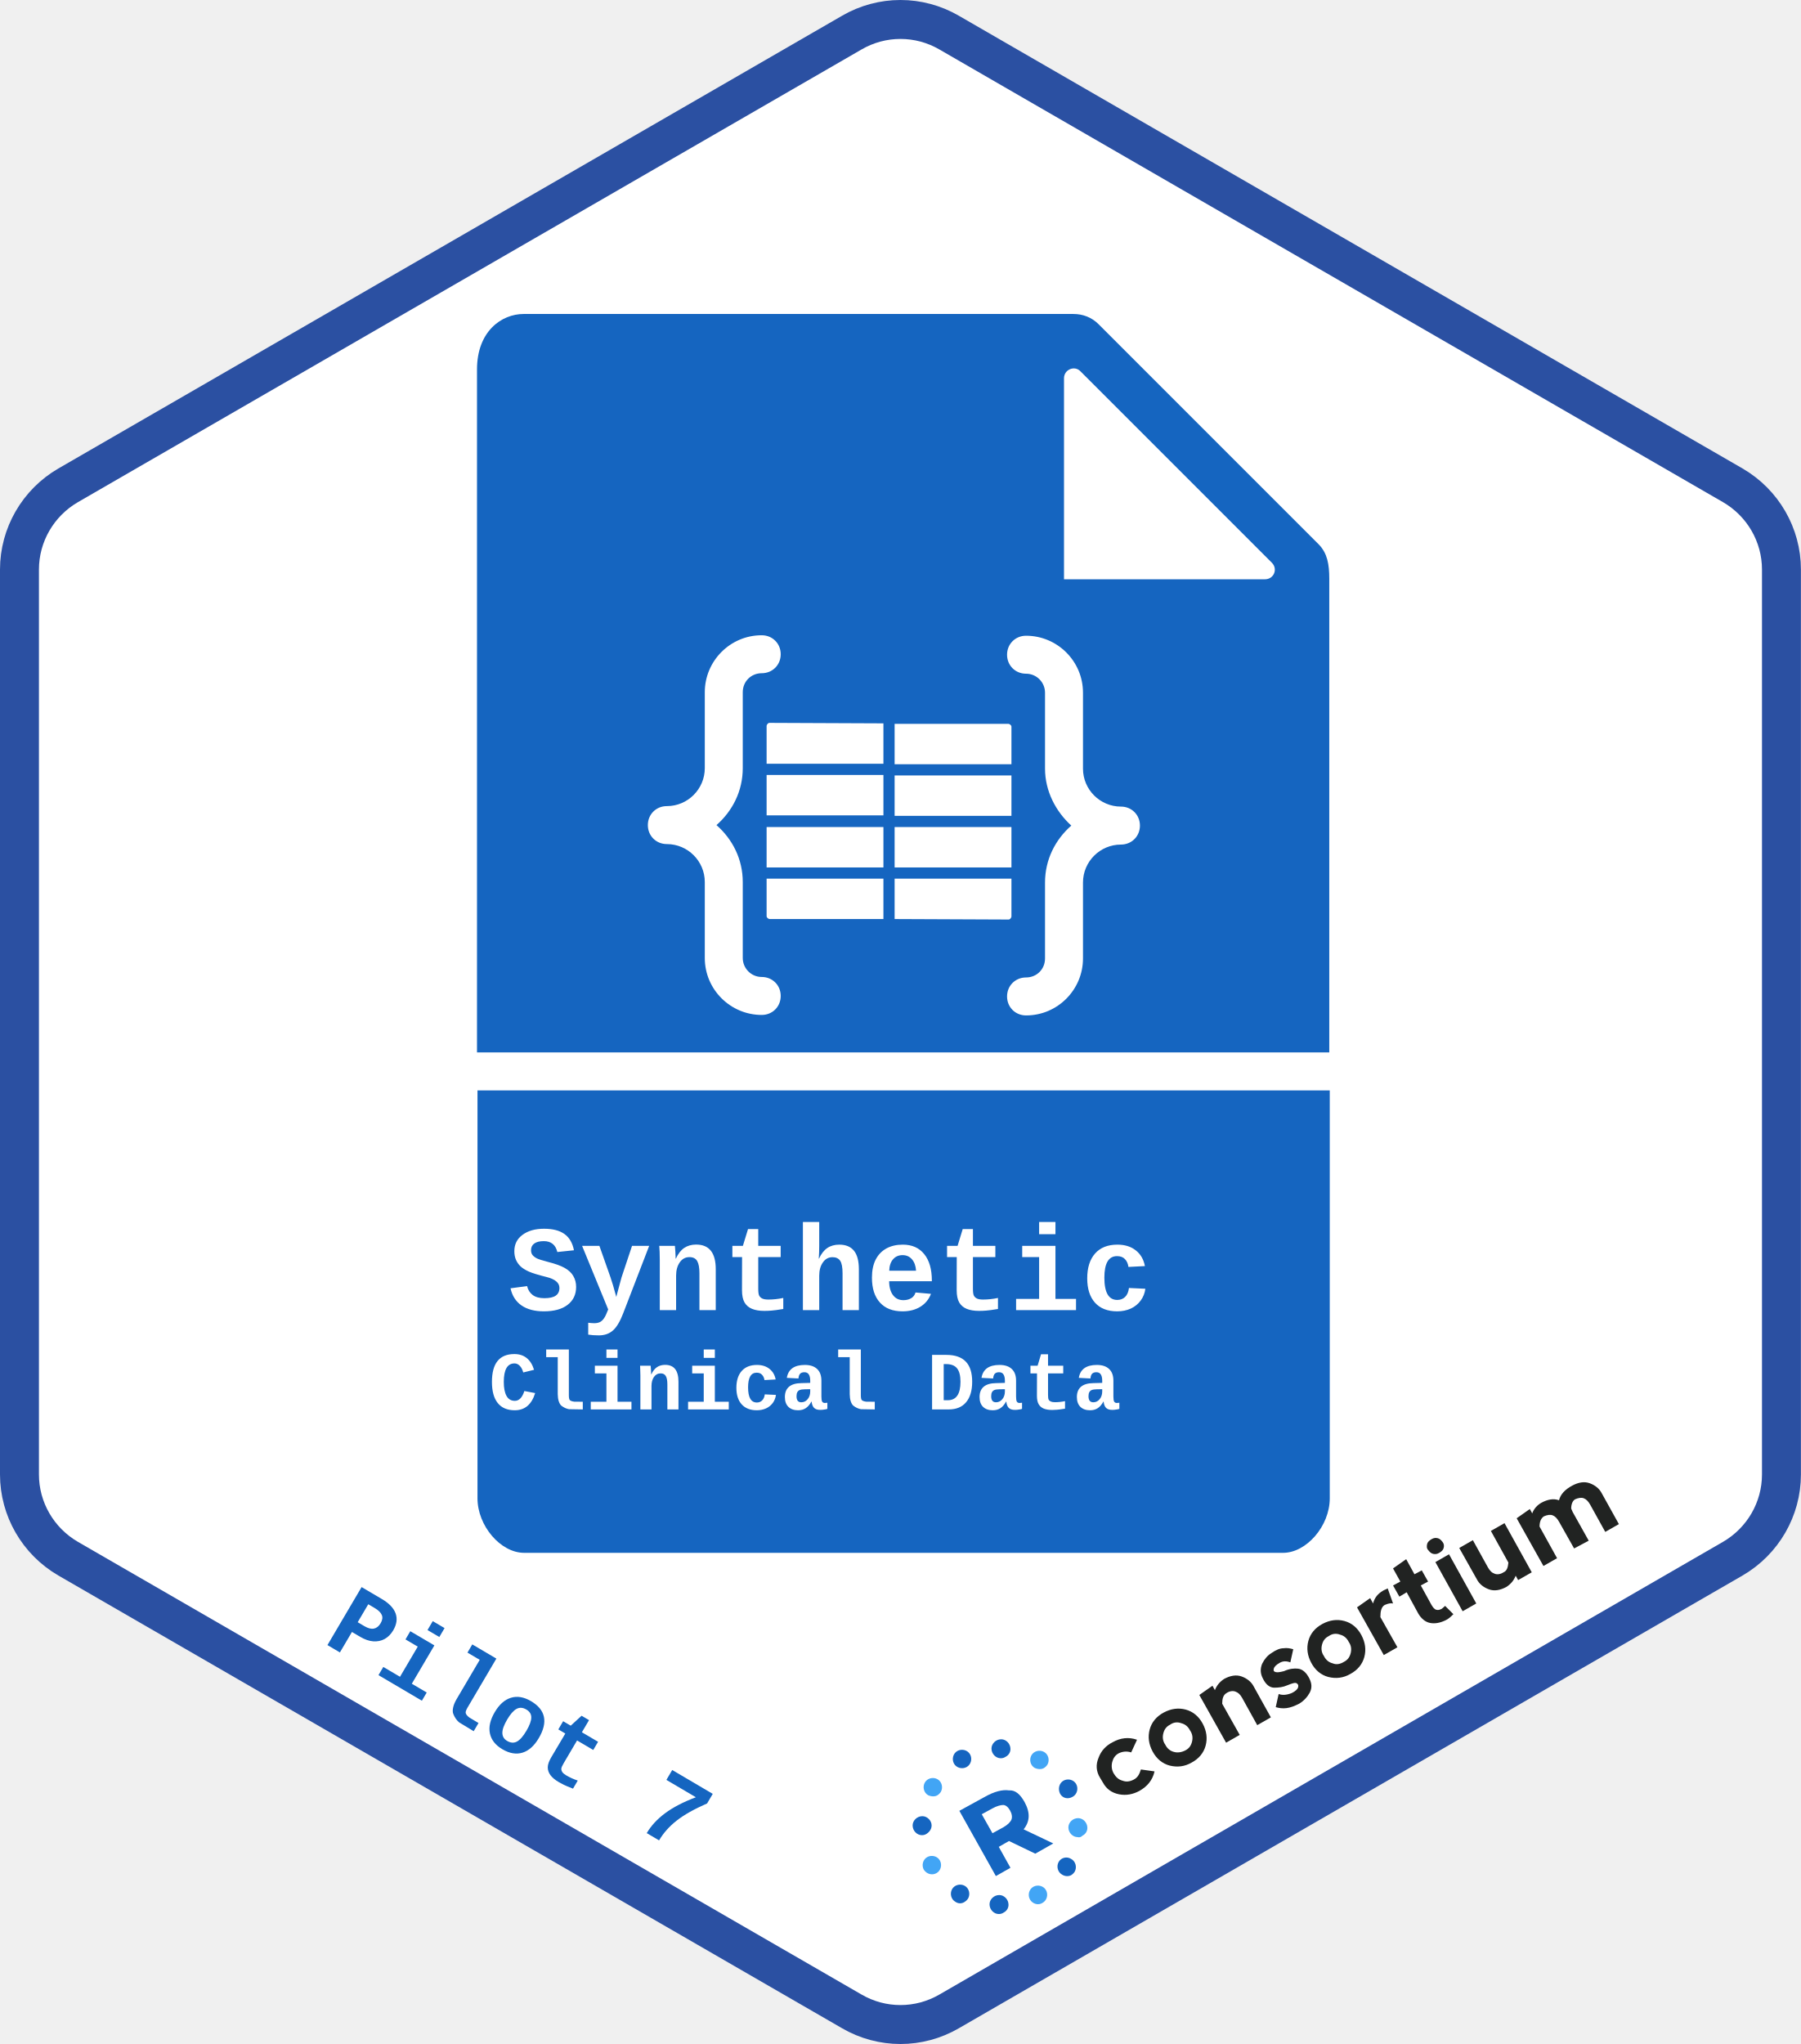
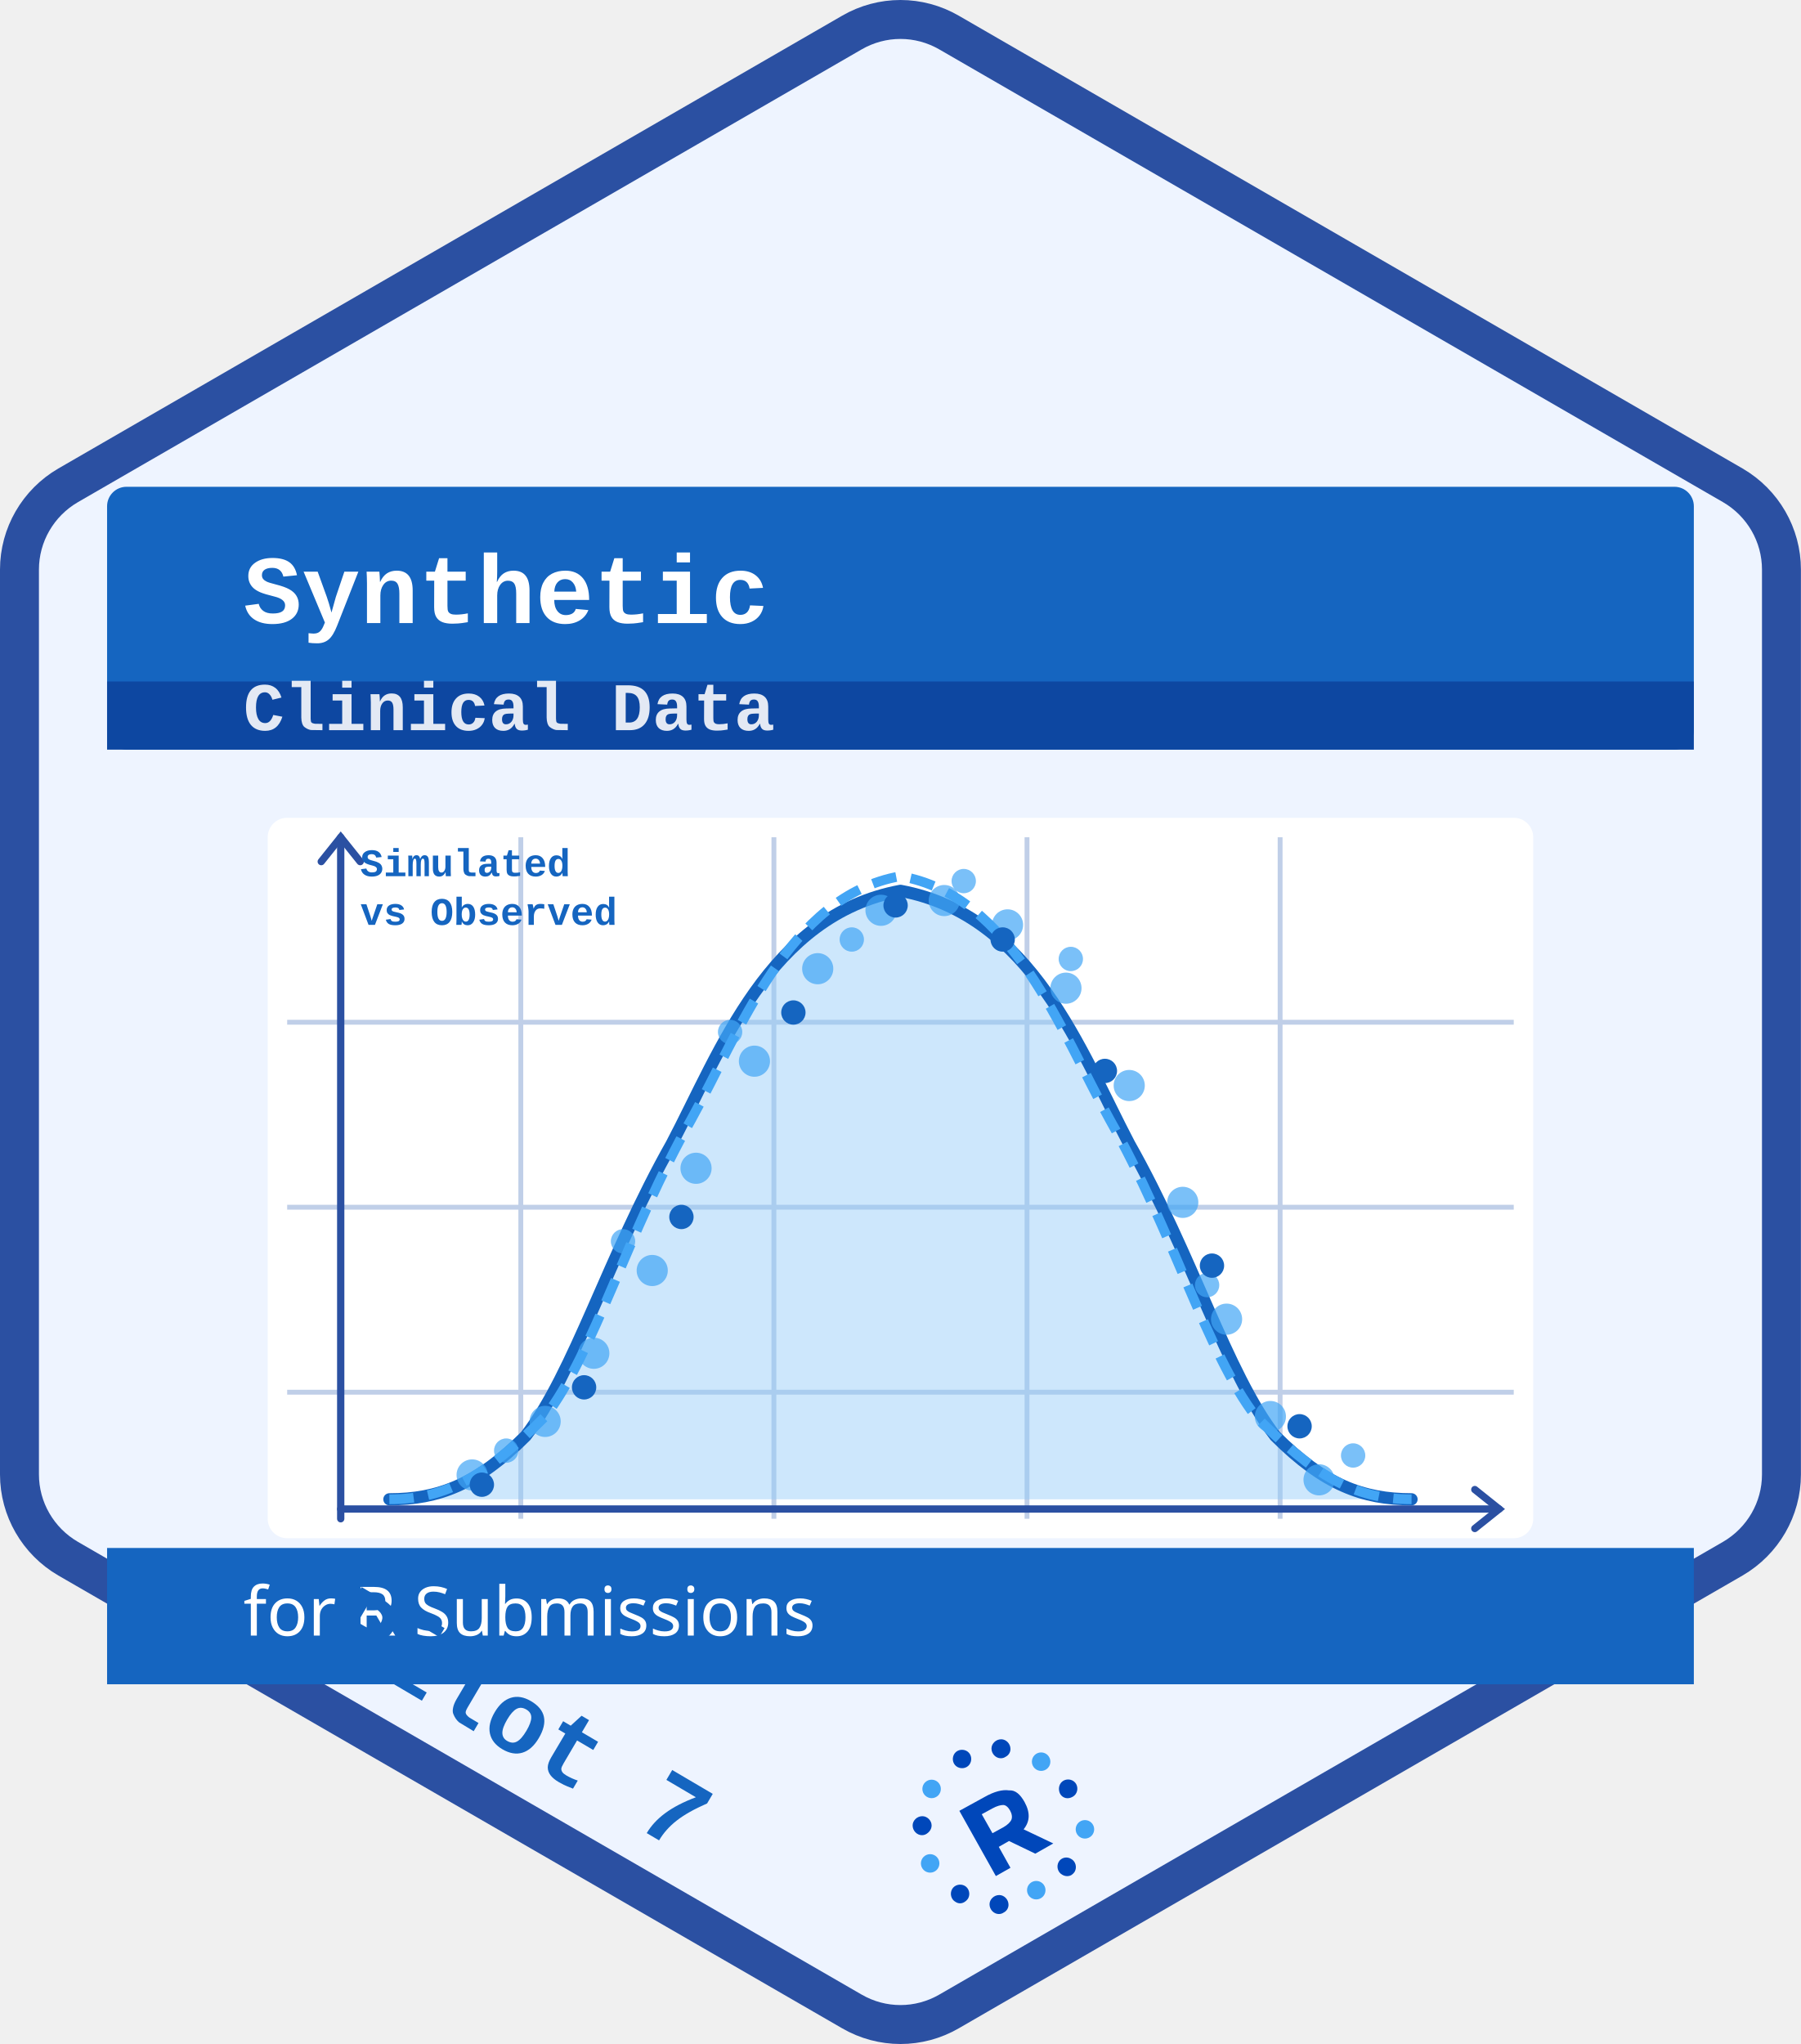
- <svg xmlns="http://www.w3.org/2000/svg" id="Layer_2" data-name="Pilot 7 - Synthetic Clinical Data" viewBox="0 0 370 419.9">
+ <svg xmlns="http://www.w3.org/2000/svg" id="Layer_2" data-name="Pilot 7 - Synthetic Clinical Data Simulation" viewBox="0 0 370 419.9">
  <defs>
    <style>
-       .cls-1 {
-         fill: none;
-       }
- 
-       .cls-1, .cls-2, .cls-3, .cls-4, .cls-5, .cls-6 {
-         stroke-width: 0px;
-       }
- 
-       .cls-7 {
-         stroke: #2b50a2;
-         stroke-miterlimit: 10;
-         stroke-width: 8px;
-       }
- 
-       .cls-7, .cls-8, .cls-3, .cls-9 {
+       .p7-bg        { fill: #EEF4FF; stroke-width: 0px; }
+       .p7-border    { stroke: #2b50a2; stroke-miterlimit: 10; stroke-width: 8px; fill: #EEF4FF; }
+       .p7-banner    { fill: #1565C0; stroke-width: 0px; }
+       .p7-banner-dk { fill: #0D47A1; stroke-width: 0px; }
+       .p7-white     { fill: #fff; stroke-width: 0px; }
+       .p7-grid      { stroke: #c0cfe8; stroke-width: 1px; fill: none; }
+       .p7-axis      { stroke: #2b50a2; stroke-width: 1.5px; fill: none; stroke-linecap: round; }
+       /* Bell curve / distribution */
+       .p7-curve     { stroke: #1565C0; stroke-width: 2.5px; fill: none; stroke-linecap: round; stroke-linejoin: round; }
+       .p7-area      { fill: #90CAF9; opacity: 0.45; stroke-width: 0px; }
+       /* Simulated scatter dots */
+       .p7-dot-obs   { fill: #1565C0; stroke-width: 0px; }
+       .p7-dot-sim   { fill: #42A5F5; opacity: 0.7; stroke-width: 0px; }
+       /* Real vs Sim legend */
+       .p7-leg-line  { stroke: #1565C0; stroke-width: 2px; fill: none; }
+       .p7-leg-dash  { stroke: #42A5F5; stroke-width: 2px; fill: none; stroke-dasharray: 5,3; }
+       /* Text styles */
+       .p7-title {
+         font-family: Cousine-Bold, Cousine;
+         font-weight: 700;
+         font-size: 20px;
        fill: #fff;
-       }
- 
-       .cls-8 {
-         font-size: 25px;
-       }
- 
-       .cls-8, .cls-10, .cls-9 {
        isolation: isolate;
      }
- 
-       .cls-8, .cls-9 {
+       .p7-subtitle {
        font-family: Cousine-Bold, Cousine;
        font-weight: 700;
+         font-size: 14px;
+         fill: rgba(255,255,255,0.88);
+         isolation: isolate;
      }
- 
-       .cls-2, .cls-3 {
-         fill-rule: evenodd;
-       }
- 
-       .cls-2, .cls-6 {
-         fill: #1565C0;
-       }
- 
-       .cls-9 {
-         font-size: 17px;
-       }
- 
-       .cls-4 {
-         fill: #212322;
-       }
- 
-       .cls-pilot {
+       .p7-label {
        font-family: Cousine-Bold, Cousine;
        font-weight: 700;
        font-size: 21px;
        fill: #1565C0;
        isolation: isolate;
      }
- 
-       .cls-5 {
-         fill: #42A5F5;
+       .p7-rconsortium {
+         font-family: Hack-Regular, Hack;
+         font-size: 14px;
+         fill: #fff;
+         isolation: isolate;
      }
    </style>
  </defs>
  <g id="a">
-     <path class="cls-7" d="m356,99.7L195,6.7c-6.2-3.6-13.8-3.6-20,0L14,99.7c-6.2,3.6-10,10.2-10,17.3v185.9c0,7.1,3.8,13.7,10,17.3l161,93c6.2,3.6,13.8,3.6,20,0l161-93c6.2-3.6,10-10.2,10-17.3V117c0-7.1-3.8-13.7-10-17.3Z" />
-     <g>
-       <path class="cls-2" d="m203.7,243.4c-.9-1.2-1.9-2.1-3.1-2.6s-2.4-.8-3.6-.8c-1.3,0-2.6.2-3.7.7-1.2.5-2.3,1.3-3.2,2.5-.9,1.2-1.7,2.7-2.2,4.6s-.8,4.2-.8,6.9.3,4.9.8,6.8c.5,1.9,1.2,3.4,2.1,4.6.9,1.2,1.9,2.1,3.1,2.6s2.4.8,3.6.8c1.3,0,2.6-.3,3.7-.8,1.2-.5,2.3-1.4,3.2-2.5s1.7-2.7,2.2-4.6c.5-1.9.8-4.2.9-6.9,0-2.7-.3-4.9-.8-6.8-.6-1.8-1.3-3.3-2.2-4.5" />
-       <path class="cls-2" d="m273.1,216.2v-97.3c0-3-.4-5.2-2.1-7l-45.3-45.3c-1.4-1.4-3.2-2.1-5.2-2.1h-112.9c-4.6,0-9.6,3.6-9.6,11.4v140.3h175.1Zm-54.5-138.5c0-1.8,2.2-2.7,3.4-1.4l39.3,39.3c1.3,1.3.4,3.4-1.4,3.4h-41.3v-41.3h0Zm-3.9,80.2v-15.6c0-2.1-1.7-3.9-3.9-3.9s-3.9-1.7-3.9-3.9,1.7-3.9,3.9-3.9c6.4,0,11.7,5.2,11.7,11.7v15.6c0,4.3,3.5,7.8,7.8,7.8,2.2,0,3.9,1.7,3.9,3.9s-1.7,3.9-3.9,3.9c-4.3,0-7.8,3.5-7.8,7.8v15.6c0,6.4-5.2,11.7-11.7,11.7-2.2,0-3.9-1.7-3.9-3.9s1.7-3.9,3.9-3.9,3.9-1.7,3.9-3.9v-15.6c0-4.7,2.1-8.8,5.4-11.7-3.2-2.9-5.4-7.1-5.4-11.7h0Zm-77.7,7.7c4.3,0,7.8-3.5,7.8-7.8v-15.6c0-6.4,5.2-11.7,11.7-11.7,2.2,0,3.9,1.7,3.9,3.9s-1.7,3.9-3.9,3.9-3.9,1.7-3.9,3.9v15.6c0,4.7-2.1,8.8-5.4,11.7,3.3,2.9,5.4,7,5.4,11.7v15.6c0,2.1,1.7,3.9,3.9,3.9s3.9,1.7,3.9,3.9-1.7,3.9-3.9,3.9c-6.4,0-11.7-5.2-11.7-11.7v-15.6c0-4.3-3.5-7.8-7.8-7.8-2.2,0-3.9-1.7-3.9-3.9s1.7-3.9,3.9-3.9h0Z" />
-       <path class="cls-2" d="m98.1,224v83.8c0,5.6,4.7,11.2,9.6,11.2h155.9c4.8,0,9.6-5.5,9.6-11.2v-83.8H98.1Z" />
-     </g>
-     <path class="cls-3" d="m157.5,180.5h24v8.3h-23.4c-.1,0-.3-.1-.4-.2-.1-.1-.2-.2-.2-.4v-7.7h0Z" />
-     <path class="cls-3" d="m157.5,159.2h24v8.3h-24v-8.3Z" />
-     <path class="cls-3" d="m157.5,169.9h24v8.3h-24v-8.3Z" />
-     <path class="cls-3" d="m181.5,148.6v8.3h-24v-7.8c0-.1.1-.3.2-.4.1-.1.2-.2.4-.2l23.4.1h0Z" />
-     <path class="cls-3" d="m183.8,188.8v-8.3h24v7.8c0,.1-.1.3-.2.4-.1.1-.2.2-.4.2l-23.4-.1h0Z" />
-     <path class="cls-3" d="m207.8,167.6h-24v-8.3h24v8.3Z" />
-     <path class="cls-3" d="m207.8,178.2h-24v-8.3h24v8.3Z" />
-     <path class="cls-3" d="m207.8,157h-24v-8.3h23.4c.1,0,.3.1.4.2.1.1.2.2.2.4v7.7h0Z" />
-     <rect class="cls-1" x="104.4" y="251" width="185.5" height="70.1" />
-     <g class="cls-10">
-       <text class="cls-8" transform="translate(104.43 269.14) scale(.98 1)">
-         <tspan x="0" y="0">Synthetic</tspan>
-       </text>
-       <text class="cls-9" transform="translate(100.41 289.54) scale(.98 1)">
-         <tspan x="0" y="0">Clinical Data</tspan>
-       </text>
-     </g>
-     <text class="cls-pilot" transform="translate(66.1 337.26) rotate(30.49) scale(.98 1)">
+     <path class="p7-border" d="m356,99.7L195,6.7c-6.2-3.6-13.8-3.6-20,0L14,99.7c-6.2,3.6-10,10.2-10,17.3v185.9c0,7.1,3.8,13.7,10,17.3l161,93c6.2,3.6,13.8,3.6,20,0l161-93c6.2-3.6,10-10.2,10-17.3V117c0-7.1-3.8-13.7-10-17.3Z" />
+     <rect class="p7-banner" x="22" y="100" width="326" height="54" rx="4" />
+     <rect class="p7-banner-dk" x="22" y="140" width="326" height="14" />
+     <text class="p7-title" transform="translate(50 128)">
+       <tspan x="0" y="0">Synthetic</tspan>
+     </text>
+     <text class="p7-subtitle" transform="translate(50 150)">
+       <tspan x="0" y="0">Clinical Data</tspan>
+     </text>
+     <rect class="p7-white" x="55" y="168" width="260" height="148" rx="4" />
+     <line class="p7-grid" x1="107" y1="172" x2="107" y2="312" />
+     <line class="p7-grid" x1="159" y1="172" x2="159" y2="312" />
+     <line class="p7-grid" x1="211" y1="172" x2="211" y2="312" />
+     <line class="p7-grid" x1="263" y1="172" x2="263" y2="312" />
+     <line class="p7-grid" x1="59" y1="210" x2="311" y2="210" />
+     <line class="p7-grid" x1="59" y1="248" x2="311" y2="248" />
+     <line class="p7-grid" x1="59" y1="286" x2="311" y2="286" />
+     <line class="p7-axis" x1="70" y1="310" x2="308" y2="310" />
+     <line class="p7-axis" x1="70" y1="172" x2="70" y2="312" />
+     <polyline class="p7-axis" points="303,306 308,310 303,314" />
+     <polyline class="p7-axis" points="66,177 70,172 74,177" />
+     <path class="p7-area" d="       M 80,308       C 90,308  98,305  108,295       C 118,282  125,258  138,235       C 148,216  158,188  185,183       C 212,188  222,216  232,235       C 245,258  252,282  262,295       C 272,305  280,308  290,308       Z     " />
+     <path class="p7-curve" d="       M 80,308       C 90,308  98,305  108,295       C 118,282  125,258  138,235       C 148,216  158,188  185,183       C 212,188  222,216  232,235       C 245,258  252,282  262,295       C 272,305  280,308  290,308     " />
+     <path class="p7-leg-dash" d="       M 80,308       C 92,308  100,303  112,291       C 122,278  129,253  142,230       C 152,212  162,184  185,180       C 208,184  218,212  228,230       C 241,253  248,278  258,291       C 270,303  278,308  290,308     " />
+     <circle class="p7-dot-sim" cx="97" cy="303" r="3.2" />
+     <circle class="p7-dot-sim" cx="112" cy="292" r="3.2" />
+     <circle class="p7-dot-sim" cx="122" cy="278" r="3.2" />
+     <circle class="p7-dot-sim" cx="134" cy="261" r="3.2" />
+     <circle class="p7-dot-sim" cx="143" cy="240" r="3.2" />
+     <circle class="p7-dot-sim" cx="155" cy="218" r="3.2" />
+     <circle class="p7-dot-sim" cx="168" cy="199" r="3.2" />
+     <circle class="p7-dot-sim" cx="181" cy="187" r="3.2" />
+     <circle class="p7-dot-sim" cx="194" cy="185" r="3.2" />
+     <circle class="p7-dot-sim" cx="207" cy="190" r="3.2" />
+     <circle class="p7-dot-sim" cx="219" cy="203" r="3.2" />
+     <circle class="p7-dot-sim" cx="232" cy="223" r="3.2" />
+     <circle class="p7-dot-sim" cx="243" cy="247" r="3.2" />
+     <circle class="p7-dot-sim" cx="252" cy="271" r="3.2" />
+     <circle class="p7-dot-sim" cx="261" cy="291" r="3.2" />
+     <circle class="p7-dot-sim" cx="271" cy="304" r="3.2" />
+     <circle class="p7-dot-sim" cx="104" cy="298" r="2.5" />
+     <circle class="p7-dot-sim" cx="128" cy="255" r="2.5" />
+     <circle class="p7-dot-sim" cx="150" cy="212" r="2.5" />
+     <circle class="p7-dot-sim" cx="175" cy="193" r="2.5" />
+     <circle class="p7-dot-sim" cx="198" cy="181" r="2.5" />
+     <circle class="p7-dot-sim" cx="220" cy="197" r="2.5" />
+     <circle class="p7-dot-sim" cx="248" cy="264" r="2.5" />
+     <circle class="p7-dot-sim" cx="278" cy="299" r="2.5" />
+     <circle class="p7-dot-obs" cx="99" cy="305" r="2.5" />
+     <circle class="p7-dot-obs" cx="120" cy="285" r="2.5" />
+     <circle class="p7-dot-obs" cx="140" cy="250" r="2.5" />
+     <circle class="p7-dot-obs" cx="163" cy="208" r="2.5" />
+     <circle class="p7-dot-obs" cx="184" cy="186" r="2.5" />
+     <circle class="p7-dot-obs" cx="206" cy="193" r="2.5" />
+     <circle class="p7-dot-obs" cx="227" cy="220" r="2.5" />
+     <circle class="p7-dot-obs" cx="249" cy="260" r="2.5" />
+     <circle class="p7-dot-obs" cx="267" cy="293" r="2.5" />
+     <rect class="p7-banner" x="22" y="318" width="326" height="28" rx="0" />
+     <text class="p7-rconsortium" transform="translate(50 336)">
+       <tspan x="0" y="0">for R Submissions</tspan>
+     </text>
+     <text class="p7-label" transform="translate(66.1 337.26) rotate(30.49) scale(.98 1)">
      <tspan x="0" y="0">Pilot 7</tspan>
    </text>
-     <g>
-       <path class="cls-4" d="m229.9,368.6c-1.5-.3-2.6-1.1-3.3-2.4l-.6-1c-.8-1.3-.9-2.7-.3-4.1.5-1.4,1.5-2.5,2.9-3.2,1.6-.9,3.3-1.1,5-.5l-1.2,2.6c-.9-.3-1.8-.2-2.6.2-.7.4-1.1,1-1.3,1.8-.2.8-.1,1.6.3,2.3s1,1.3,1.8,1.5c.8.3,1.5.2,2.3-.2s1.2-1.1,1.5-2.1l2.8.4c-.4,1.8-1.5,3.1-3.1,4-1.3.7-2.7,1-4.2.7Z" />
-       <path class="cls-4" d="m240.3,362.7c-1.5-.4-2.7-1.4-3.5-2.9s-1-3-.6-4.5,1.4-2.7,2.9-3.5,3-1,4.5-.6,2.7,1.4,3.5,2.9,1,3,.6,4.5-1.4,2.7-2.9,3.5c-1.4.8-2.9,1-4.5.6Zm3.2-3.1c.8-.4,1.2-1,1.4-1.8.2-.8.1-1.6-.4-2.3-.4-.8-1-1.3-1.8-1.5-.8-.3-1.6-.2-2.3.3-.8.4-1.2,1-1.4,1.8-.2.8-.1,1.6.4,2.3.4.8,1,1.3,1.8,1.5.7.2,1.5.1,2.3-.3Z" />
-       <path class="cls-4" d="m251.1,350l3.6,6.4-2.8,1.6-5.5-9.8,2.7-1.9.5.9c.4-1,1-1.7,1.9-2.3,1.3-.7,2.5-.9,3.6-.5s2,1.1,2.5,2.1l3.5,6.3-2.8,1.6-3.1-5.6c-.4-.7-.8-1.1-1.4-1.3-.5-.2-1.2-.1-1.8.3-.7.4-.9,1.2-.9,2.2Z" />
-       <path class="cls-4" d="m263.7,338.6c.7-.1,1.3,0,2,.2l-.6,2.7c-.8-.3-1.5-.3-2.2.1s-1.1.8-1.2,1.2c-.1.4,0,.6.4.7s.9,0,1.7-.2c1.1-.5,2.1-.6,2.9-.5.9.1,1.7.8,2.3,2,.5,1,.6,1.9.1,2.9-.5.9-1.2,1.7-2.2,2.3-1,.5-1.8.8-2.6.9-.8.1-1.5,0-2.2-.2l.6-2.7c.8.3,1.7.2,2.7-.2.8-.4,1.2-.8,1.3-1.2.1-.4,0-.6-.3-.8-.3-.2-.9,0-1.9.4-.9.4-1.8.5-2.7.5s-1.7-.6-2.3-1.8c-.6-1.1-.6-2.1-.2-3.1.5-1,1.1-1.7,1.9-2.2,1-.7,1.8-1,2.5-1Z" />
-       <path class="cls-4" d="m272.9,344.5c-1.5-.4-2.7-1.4-3.5-2.9s-1-3-.6-4.5,1.4-2.7,2.9-3.5,3-1,4.5-.6,2.7,1.4,3.5,2.9,1,3,.6,4.5-1.4,2.7-2.9,3.5c-1.4.8-2.9,1-4.5.6Zm3.2-3.1c.8-.4,1.2-1,1.4-1.8.2-.8.1-1.6-.4-2.3-.4-.8-1-1.3-1.8-1.5-.8-.3-1.6-.2-2.3.3-.8.4-1.2,1-1.4,1.8-.2.8-.1,1.6.4,2.3.4.8,1,1.3,1.8,1.5.7.3,1.5.2,2.3-.3Z" />
-       <path class="cls-4" d="m282.1,329.4c.3-1.2,1-2,2-2.6.3-.2.7-.3,1-.5l1.1,3.1c-.5-.1-1,0-1.7.3-.7.4-.9,1.3-.9,2.5l3.5,6.2-2.8,1.6-5.5-9.8,2.7-1.9.6,1.1Z" />
-       <path class="cls-4" d="m297.1,332.8c-1.2.6-2.3.8-3.3.6s-1.8-.9-2.4-1.9l-2.4-4.4-1.5.9-1.3-2.3,1.5-.8-1.5-2.7,2.7-1.9,1.7,3.1,1.5-.8,1.3,2.3-1.5.8,2.2,4c.3.5.6.9,1,1s.7,0,1.1-.2c.1-.1.3-.2.7-.6l1.7,1.7c-.4.4-.9.9-1.5,1.2Z" />
-       <path class="cls-4" d="m293.2,317.2c.1-.4.4-.7.9-1s.9-.3,1.3-.2c.4.1.7.4,1,.8s.3.8.2,1.2c-.1.4-.4.7-.9,1s-.9.3-1.3.2c-.4-.1-.7-.4-1-.8-.3-.3-.3-.7-.2-1.2Zm10.1,12.2l-5.6-10.1-2.8,1.6,5.6,10.1,2.8-1.6Z" />
-       <path class="cls-4" d="m309.9,321l-3.6-6.5,2.8-1.6,5.6,10.1-2.8,1.6-.5-.9c-.4,1-1,1.7-1.9,2.3-1.3.7-2.5.9-3.6.5s-2-1.1-2.5-2.1l-3.6-6.4,2.8-1.6,3.1,5.6c.4.7.8,1.1,1.4,1.3.5.2,1.2.1,1.8-.3.7-.3.9-1,1-2Z" />
-       <path class="cls-4" d="m316.3,313.6l3.6,6.5-2.8,1.6-5.5-9.8,2.7-1.9.5.9c.3-.9,1-1.7,1.9-2.2,1.3-.7,2.5-.9,3.6-.5.3-1.2,1.2-2.2,2.7-3,1.3-.7,2.5-.9,3.6-.5s2,1.1,2.5,2.1l3.5,6.3-2.8,1.6-3.1-5.6c-.4-.7-.8-1.1-1.3-1.3s-1.1-.1-1.8.2c-.5.3-.8,1-.8,1.9.1.2.2.5.3.7l3.3,5.9-3,1.6-3.1-5.5c-.4-.7-.8-1.1-1.3-1.3s-1.1-.1-1.8.2c-.6.4-.9,1.1-.9,2.1Z" />
-       <path class="cls-6" d="m210.5,370.2c1.2,2.2,1.1,4-.2,5.6l6.1,2.9-3.7,2.1-5.4-2.6-2.1,1.2,2.4,4.3-3,1.7-7.5-13.4,5.1-2.8c2.1-1.2,3.8-1.6,5.1-1.4,1.3-.1,2.3.8,3.2,2.4Zm-2.7,3.6c.2-.5.1-1.2-.3-1.9s-.9-1.1-1.4-1.1-1.3.2-2.2.7l-2.2,1.2,2.2,3.9,2.2-1.2c.9-.5,1.5-1.1,1.7-1.6Z" />
-       <path class="cls-6" d="m205.2,393.2h0c-1,0-1.9-.9-1.9-2h0c0-1,.9-1.9,2-1.9h0c1,0,1.9.9,1.9,2h0c0,.7-.4,1.3-1,1.6h0c-.3.2-.6.3-1,.3Zm13-8.1c-.9-.5-1.2-1.7-.7-2.6h0c.5-.9,1.7-1.2,2.6-.6h0c.9.5,1.2,1.7.7,2.6h0c-.2.3-.4.5-.7.7h0c-.5.3-1.3.3-1.9-.1Zm-21.9,5.6c-.9-.5-1.2-1.7-.7-2.6h0c.5-.9,1.7-1.2,2.6-.7h0c.9.5,1.2,1.7.7,2.6h0c-.2.3-.4.5-.7.7h0c-.6.4-1.3.4-1.9,0Zm21.5-22.2q0-.1,0,0h0c-.5-1-.2-2.2.7-2.7h0c.9-.5,2.1-.2,2.6.7h0c.5.9.2,2.1-.7,2.6h0c-1,.6-2.1.3-2.6-.6Zm-28.4,8.5c-1,0-1.9-.9-1.9-2h0c0-1,.9-1.9,2-1.9h0c1,0,1.9.9,1.9,1.9h0c0,.7-.4,1.3-1,1.7h0c-.3.2-.6.3-1,.3Zm16.2-15.8c-1,0-1.9-.9-1.9-2h0c0-1,.9-1.9,2-1.9h0c1,0,1.9.9,1.9,2h0c0,.7-.4,1.3-1,1.6h0c-.3.2-.6.3-1,.3Zm-7,1.8c-.9.5-2.1.2-2.6-.7h0c-.5-.9-.2-2.1.7-2.6h0c.9-.5,2.1-.2,2.6.7h0c.5.9.2,2.1-.7,2.6Z" />
-       <path class="cls-5" d="m211.6,390.2c-.5-.9-.2-2.1.7-2.6h0c.9-.5,2.1-.2,2.6.7h0c.5.9.2,2.1-.7,2.6h0c-.9.6-2.1.2-2.6-.7Z" />
-       <path class="cls-5" d="m221.4,377.4c-1,0-1.9-.9-1.9-2h0c0-1,.9-1.9,2-1.9h0c1,0,1.9.9,1.9,2h0c0,.7-.4,1.3-1,1.6h0c-.3.3-.6.4-1,.3Z" />
-       <path class="cls-5" d="m189.8,384.1c-.5-.9-.2-2.1.7-2.6h0c.9-.5,2.1-.2,2.6.7h0c.5.9.2,2.1-.7,2.6h0c-.9.5-2,.2-2.6-.7Z" />
-       <path class="cls-5" d="m212.6,363.2c-.9-.5-1.2-1.7-.7-2.6h0c.5-.9,1.7-1.2,2.6-.7h0c.9.5,1.2,1.7.7,2.6h0c-.2.3-.4.5-.7.7h0c-.5.3-1.2.3-1.9,0Z" />
-       <path class="cls-5" d="m190.7,368.8c-.9-.5-1.2-1.7-.7-2.6h0c.5-.9,1.7-1.2,2.6-.7h0c.9.5,1.2,1.7.7,2.6h0c-.2.3-.4.5-.7.7h0c-.5.3-1.2.3-1.9,0Z" />
-     </g>
+     <path fill="#0047ba" d="m210.5,370.2c1.2,2.2,1.1,4-.2,5.6l6.1,2.9-3.7,2.1-5.4-2.6-2.1,1.2,2.4,4.3-3,1.7-7.5-13.4,5.1-2.8c2.1-1.2,3.8-1.6,5.1-1.4,1.3-.1,2.3.8,3.2,2.4Zm-2.7,3.6c.2-.5.1-1.2-.3-1.9s-.9-1.1-1.4-1.1-1.3.2-2.2.7l-2.2,1.2,2.2,3.9,2.2-1.2c.9-.5,1.5-1.1,1.7-1.6Z" />
+     <path fill="#0047ba" d="m205.2,393.2h0c-1,0-1.9-.9-1.9-2h0c0-1,.9-1.9,2-1.9h0c1,0,1.9.9,1.9,2h0c0,.7-.4,1.3-1,1.6h0c-.3.2-.6.3-1,.3Zm13-8.1c-.9-.5-1.2-1.7-.7-2.6h0c.5-.9,1.7-1.2,2.6-.6h0c.9.5,1.2,1.7.7,2.6h0c-.2.3-.4.5-.7.7h0c-.5.3-1.3.3-1.9-.1Zm-21.9,5.6c-.9-.5-1.2-1.7-.7-2.6h0c.5-.9,1.7-1.2,2.6-.7h0c.9.5,1.2,1.7.7,2.6h0c-.2.3-.4.5-.7.7h0c-.6.4-1.3.4-1.9,0Zm21.5-22.2q0-.1,0,0h0c-.5-1-.2-2.2.7-2.7h0c.9-.5,2.1-.2,2.6.7h0c.5.9.2,2.1-.7,2.6h0c-1,.6-2.1.3-2.6-.6Zm-28.4,8.5c-1,0-1.9-.9-1.9-2h0c0-1,.9-1.9,2-1.9h0c1,0,1.9.9,1.9,1.9h0c0,.7-.4,1.3-1,1.7h0c-.3.2-.6.3-1,.3Zm16.2-15.8c-1,0-1.9-.9-1.9-2h0c0-1,.9-1.9,2-1.9h0c1,0,1.9.9,1.9,2h0c0,.7-.4,1.3-1,1.6h0c-.3.2-.6.3-1,.3Zm-7,1.8c-.9.5-2.1.2-2.6-.7h0c-.5-.9-.2-2.1.7-2.6h0c.9-.5,2.1-.2,2.6.7h0c.5.9.2,2.1-.7,2.6Z" />
+     <circle fill="#42A5F5" cx="212.9" cy="388.3" r="1.9" />
+     <circle fill="#42A5F5" cx="222.9" cy="375.8" r="1.9" />
+     <circle fill="#42A5F5" cx="191.1" cy="382.8" r="1.9" />
+     <circle fill="#42A5F5" cx="213.9" cy="361.9" r="1.9" />
+     <circle fill="#42A5F5" cx="191.4" cy="367.5" r="1.9" />
+     <text font-family="Cousine-Bold, Cousine" font-weight="700" font-size="8" fill="#1565C0" transform="translate(74 180)">Simulated</text>
+     <text font-family="Cousine-Bold, Cousine" font-weight="700" font-size="8" fill="#1565C0" transform="translate(74 190)">vs Observed</text>
  </g>
</svg>
